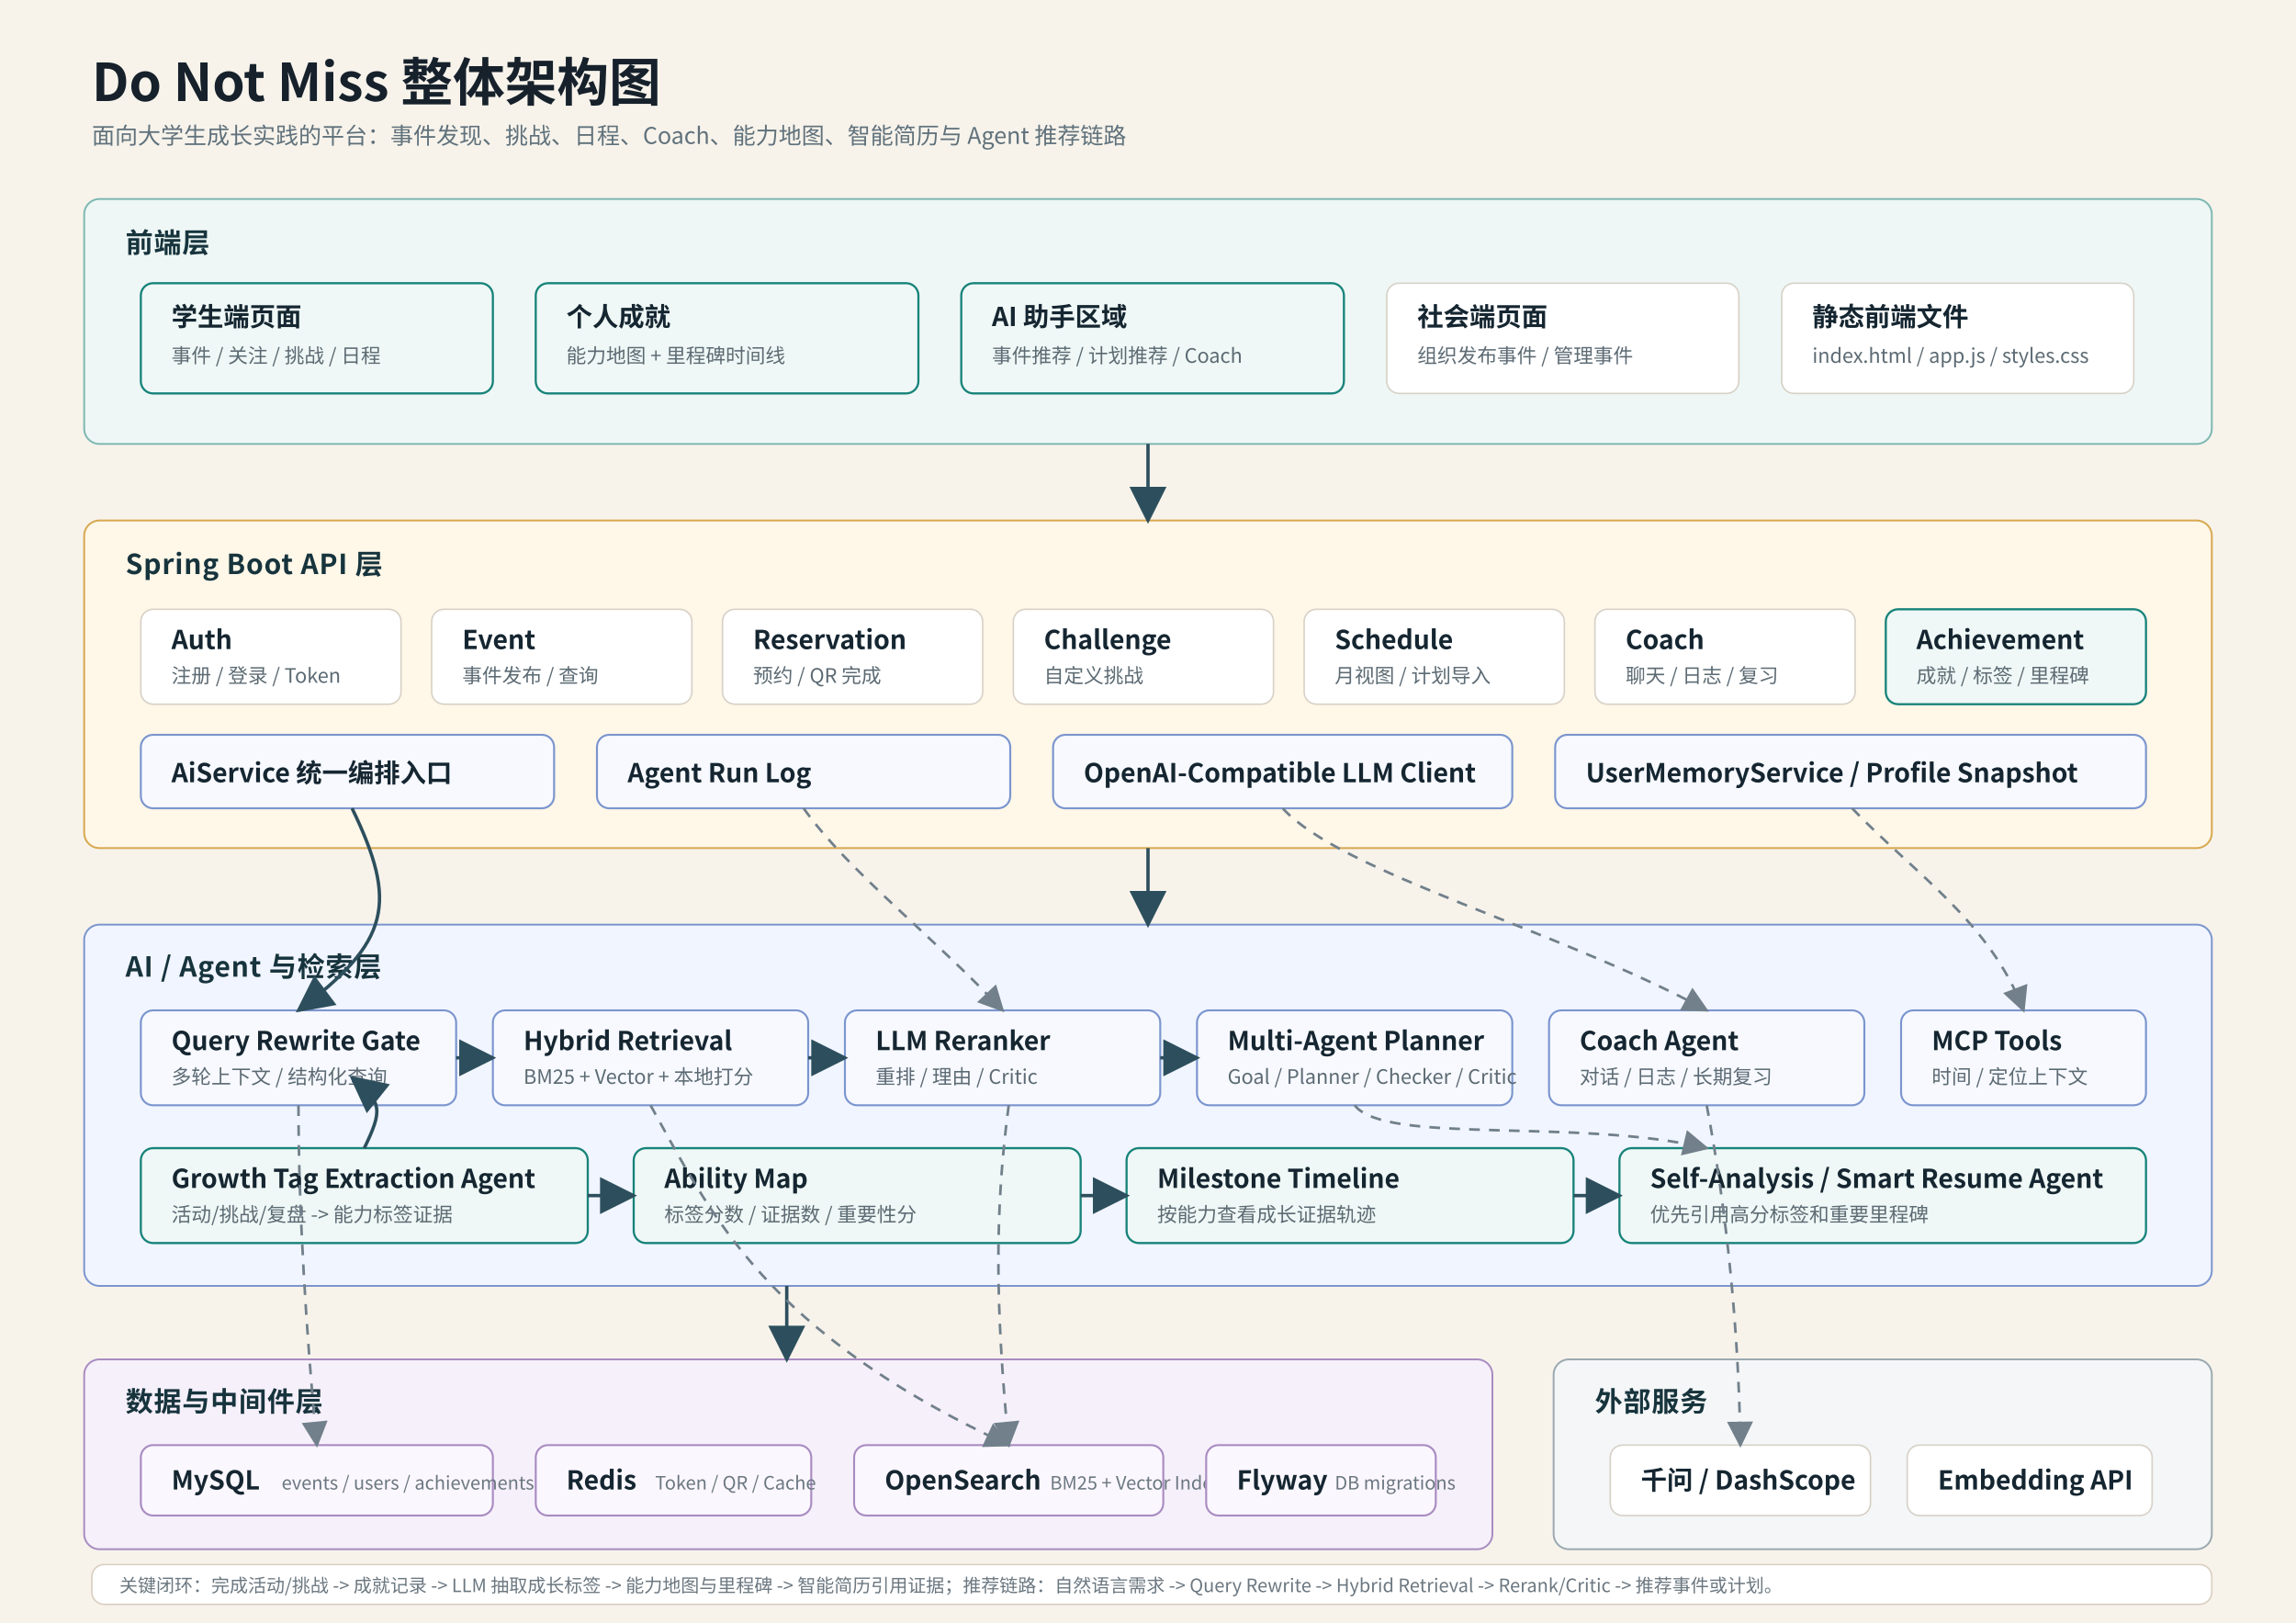
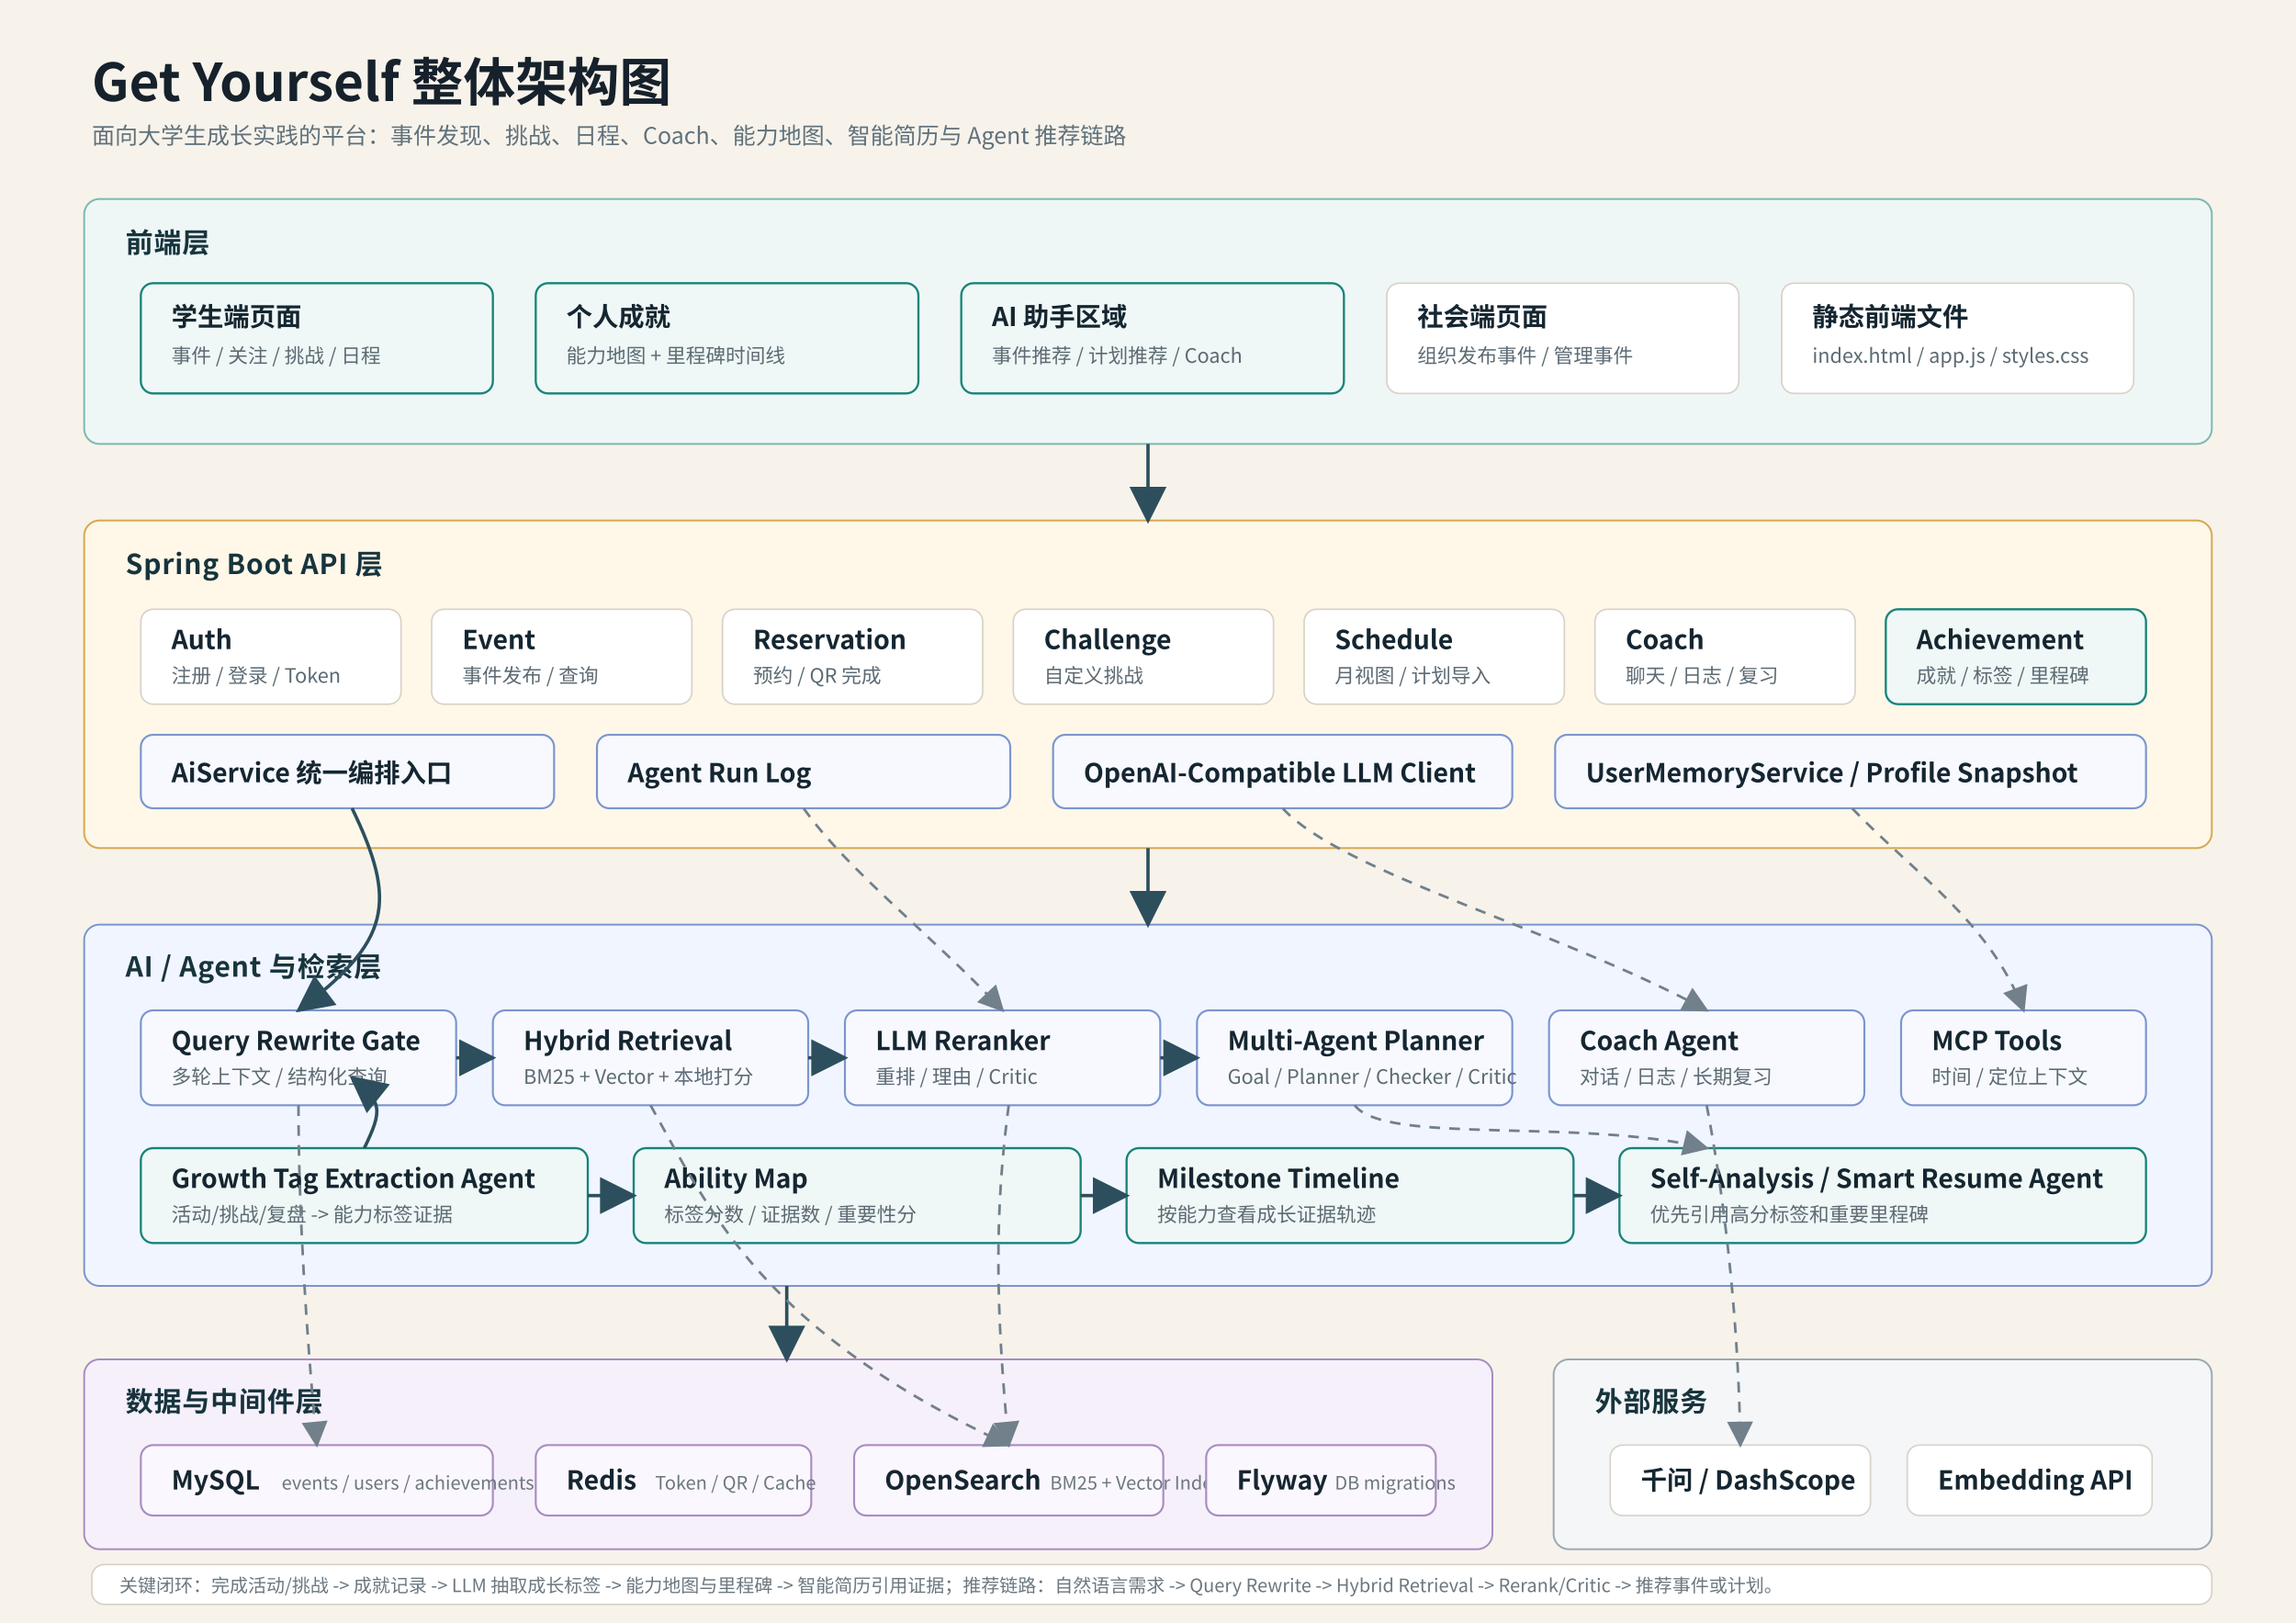
<svg xmlns="http://www.w3.org/2000/svg" width="1500" height="1060" viewBox="0 0 1500 1060">
  <defs>
    <marker id="arrow" markerWidth="11" markerHeight="11" refX="10" refY="5.5" orient="auto">
      <path d="M0,0 L11,5.5 L0,11 Z" fill="#2d4f5d" />
    </marker>
    <marker id="softArrow" markerWidth="10" markerHeight="10" refX="9" refY="5" orient="auto">
      <path d="M0,0 L10,5 L0,10 Z" fill="#71808b" />
    </marker>
    <style>
      .bg { fill: #f7f3eb; }
      .title { font: 800 34px "Microsoft YaHei", "Noto Sans CJK SC", Arial, sans-serif; fill: #16212b; }
      .subtitle { font: 500 15px "Microsoft YaHei", "Noto Sans CJK SC", Arial, sans-serif; fill: #60717b; }
      .layer-title { font: 800 18px "Microsoft YaHei", "Noto Sans CJK SC", Arial, sans-serif; fill: #17343d; letter-spacing: .5px; }
      .box-title { font: 800 17px "Microsoft YaHei", "Noto Sans CJK SC", Arial, sans-serif; fill: #152631; }
      .box-sub { font: 500 13px "Microsoft YaHei", "Noto Sans CJK SC", Arial, sans-serif; fill: #5c6a73; }
      .tiny { font: 500 12px "Microsoft YaHei", "Noto Sans CJK SC", Arial, sans-serif; fill: #6b7780; }
      .tag { font: 800 12px "Microsoft YaHei", "Noto Sans CJK SC", Arial, sans-serif; fill: #0f5d57; }
      .panel { fill: #fffdfa; stroke: #d8cfc0; stroke-width: 1.2; rx: 10; }
      .frontend { fill: #eef7f5; stroke: #7eb8b1; }
      .api { fill: #fff7e8; stroke: #d7a84f; }
      .agent { fill: #f1f5ff; stroke: #7b95ce; }
      .data { fill: #f6f0fa; stroke: #a98cc1; }
      .external { fill: #f4f6f7; stroke: #9ba9b1; }
      .module { fill: #ffffff; stroke: #d7d1c7; stroke-width: 1; rx: 8; }
      .module-strong { fill: #eff8f6; stroke: #17837a; stroke-width: 1.4; rx: 8; }
      .module-ai { fill: #f7f9ff; stroke: #7b95ce; stroke-width: 1.3; rx: 8; }
      .module-data { fill: #fbf7ff; stroke: #a98cc1; stroke-width: 1.3; rx: 8; }
      .flow { fill: none; stroke: #2d4f5d; stroke-width: 2.2; marker-end: url(#arrow); }
      .soft-flow { fill: none; stroke: #71808b; stroke-width: 1.7; stroke-dasharray: 7 6; marker-end: url(#softArrow); }
      .note { fill: #fff; stroke: #d8cfc0; stroke-width: 1; rx: 8; }
    </style>
  </defs>
  <rect class="bg" x="0" y="0" width="1500" height="1060" />
-   <text class="title" x="60" y="66">Do Not Miss 整体架构图</text>
+   <text class="title" x="60" y="66">Get Yourself 整体架构图</text>
  <text class="subtitle" x="60" y="94">面向大学生成长实践的平台：事件发现、挑战、日程、Coach、能力地图、智能简历与 Agent 推荐链路</text>
  <rect class="panel frontend" x="55" y="130" width="1390" height="160" />
  <text class="layer-title" x="82" y="165">前端层</text>
  <rect class="module-strong" x="92" y="185" width="230" height="72" />
  <text class="box-title" x="112" y="213">学生端页面</text>
  <text class="box-sub" x="112" y="237">事件 / 关注 / 挑战 / 日程</text>
  <rect class="module-strong" x="350" y="185" width="250" height="72" />
  <text class="box-title" x="370" y="213">个人成就</text>
  <text class="box-sub" x="370" y="237">能力地图 + 里程碑时间线</text>
  <rect class="module-strong" x="628" y="185" width="250" height="72" />
  <text class="box-title" x="648" y="213">AI 助手区域</text>
  <text class="box-sub" x="648" y="237">事件推荐 / 计划推荐 / Coach</text>
  <rect class="module" x="906" y="185" width="230" height="72" />
  <text class="box-title" x="926" y="213">社会端页面</text>
  <text class="box-sub" x="926" y="237">组织发布事件 / 管理事件</text>
  <rect class="module" x="1164" y="185" width="230" height="72" />
  <text class="box-title" x="1184" y="213">静态前端文件</text>
  <text class="box-sub" x="1184" y="237">index.html / app.js / styles.css</text>
  <rect class="panel api" x="55" y="340" width="1390" height="214" />
  <text class="layer-title" x="82" y="375">Spring Boot API 层</text>
  <rect class="module" x="92" y="398" width="170" height="62" />
  <text class="box-title" x="112" y="424">Auth</text>
  <text class="box-sub" x="112" y="446">注册 / 登录 / Token</text>
  <rect class="module" x="282" y="398" width="170" height="62" />
  <text class="box-title" x="302" y="424">Event</text>
  <text class="box-sub" x="302" y="446">事件发布 / 查询</text>
  <rect class="module" x="472" y="398" width="170" height="62" />
  <text class="box-title" x="492" y="424">Reservation</text>
  <text class="box-sub" x="492" y="446">预约 / QR 完成</text>
  <rect class="module" x="662" y="398" width="170" height="62" />
  <text class="box-title" x="682" y="424">Challenge</text>
  <text class="box-sub" x="682" y="446">自定义挑战</text>
  <rect class="module" x="852" y="398" width="170" height="62" />
  <text class="box-title" x="872" y="424">Schedule</text>
  <text class="box-sub" x="872" y="446">月视图 / 计划导入</text>
  <rect class="module" x="1042" y="398" width="170" height="62" />
  <text class="box-title" x="1062" y="424">Coach</text>
  <text class="box-sub" x="1062" y="446">聊天 / 日志 / 复习</text>
  <rect class="module-strong" x="1232" y="398" width="170" height="62" />
  <text class="box-title" x="1252" y="424">Achievement</text>
  <text class="box-sub" x="1252" y="446">成就 / 标签 / 里程碑</text>
  <rect class="module-ai" x="92" y="480" width="270" height="48" />
  <text class="box-title" x="112" y="511">AiService 统一编排入口</text>
  <rect class="module-ai" x="390" y="480" width="270" height="48" />
  <text class="box-title" x="410" y="511">Agent Run Log</text>
  <rect class="module-ai" x="688" y="480" width="300" height="48" />
  <text class="box-title" x="708" y="511">OpenAI-Compatible LLM Client</text>
  <rect class="module-ai" x="1016" y="480" width="386" height="48" />
  <text class="box-title" x="1036" y="511">UserMemoryService / Profile Snapshot</text>
  <rect class="panel agent" x="55" y="604" width="1390" height="236" />
  <text class="layer-title" x="82" y="638">AI / Agent 与检索层</text>
  <rect class="module-ai" x="92" y="660" width="206" height="62" />
  <text class="box-title" x="112" y="686">Query Rewrite Gate</text>
  <text class="box-sub" x="112" y="708">多轮上下文 / 结构化查询</text>
  <rect class="module-ai" x="322" y="660" width="206" height="62" />
  <text class="box-title" x="342" y="686">Hybrid Retrieval</text>
  <text class="box-sub" x="342" y="708">BM25 + Vector + 本地打分</text>
  <rect class="module-ai" x="552" y="660" width="206" height="62" />
  <text class="box-title" x="572" y="686">LLM Reranker</text>
  <text class="box-sub" x="572" y="708">重排 / 理由 / Critic</text>
  <rect class="module-ai" x="782" y="660" width="206" height="62" />
  <text class="box-title" x="802" y="686">Multi-Agent Planner</text>
  <text class="box-sub" x="802" y="708">Goal / Planner / Checker / Critic</text>
  <rect class="module-ai" x="1012" y="660" width="206" height="62" />
  <text class="box-title" x="1032" y="686">Coach Agent</text>
  <text class="box-sub" x="1032" y="708">对话 / 日志 / 长期复习</text>
  <rect class="module-ai" x="1242" y="660" width="160" height="62" />
  <text class="box-title" x="1262" y="686">MCP Tools</text>
  <text class="box-sub" x="1262" y="708">时间 / 定位上下文</text>
  <rect class="module-strong" x="92" y="750" width="292" height="62" />
  <text class="box-title" x="112" y="776">Growth Tag Extraction Agent</text>
  <text class="box-sub" x="112" y="798">活动/挑战/复盘 -&gt; 能力标签证据</text>
  <rect class="module-strong" x="414" y="750" width="292" height="62" />
  <text class="box-title" x="434" y="776">Ability Map</text>
  <text class="box-sub" x="434" y="798">标签分数 / 证据数 / 重要性分</text>
  <rect class="module-strong" x="736" y="750" width="292" height="62" />
  <text class="box-title" x="756" y="776">Milestone Timeline</text>
  <text class="box-sub" x="756" y="798">按能力查看成长证据轨迹</text>
  <rect class="module-strong" x="1058" y="750" width="344" height="62" />
  <text class="box-title" x="1078" y="776">Self-Analysis / Smart Resume Agent</text>
  <text class="box-sub" x="1078" y="798">优先引用高分标签和重要里程碑</text>
  <rect class="panel data" x="55" y="888" width="920" height="124" />
  <text class="layer-title" x="82" y="922">数据与中间件层</text>
  <rect class="module-data" x="92" y="944" width="230" height="46" />
  <text class="box-title" x="112" y="973">MySQL</text>
  <text class="tiny" x="184" y="973">events / users / achievements / growth_tags</text>
  <rect class="module-data" x="350" y="944" width="180" height="46" />
  <text class="box-title" x="370" y="973">Redis</text>
  <text class="tiny" x="428" y="973">Token / QR / Cache</text>
  <rect class="module-data" x="558" y="944" width="202" height="46" />
  <text class="box-title" x="578" y="973">OpenSearch</text>
  <text class="tiny" x="686" y="973">BM25 + Vector Index</text>
  <rect class="module-data" x="788" y="944" width="150" height="46" />
  <text class="box-title" x="808" y="973">Flyway</text>
  <text class="tiny" x="872" y="973">DB migrations</text>
  <rect class="panel external" x="1015" y="888" width="430" height="124" />
  <text class="layer-title" x="1042" y="922">外部服务</text>
  <rect class="module" x="1052" y="944" width="170" height="46" />
  <text class="box-title" x="1072" y="973">千问 / DashScope</text>
  <rect class="module" x="1246" y="944" width="160" height="46" />
  <text class="box-title" x="1266" y="973">Embedding API</text>
  <path class="flow" d="M750 290 L750 340" />
  <path class="flow" d="M750 554 L750 604" />
  <path class="flow" d="M514 840 L514 888" />
  <path class="flow" d="M230 528 C260 590 255 615 195 660" />
  <path class="flow" d="M298 691 L322 691" />
  <path class="flow" d="M528 691 L552 691" />
  <path class="flow" d="M758 691 L782 691" />
  <path class="soft-flow" d="M885 722 C905 748 1030 730 1115 750" />
  <path class="flow" d="M238 750 C250 725 250 720 230 704" />
  <path class="flow" d="M384 781 L414 781" />
  <path class="flow" d="M706 781 L736 781" />
  <path class="flow" d="M1028 781 L1058 781" />
  <path class="soft-flow" d="M525 528 C555 570 608 610 655 660" />
  <path class="soft-flow" d="M838 528 C876 570 1020 608 1115 660" />
  <path class="soft-flow" d="M1210 528 C1250 570 1300 602 1322 660" />
  <path class="soft-flow" d="M659 722 C650 790 650 850 659 944" />
  <path class="soft-flow" d="M425 722 C465 794 500 870 659 944" />
  <path class="soft-flow" d="M1115 722 C1128 790 1136 870 1137 944" />
  <path class="soft-flow" d="M195 722 C195 790 200 870 207 944" />
  <rect class="note" x="60" y="1022" width="1385" height="26" />
  <text class="tiny" x="78" y="1040">关键闭环：完成活动/挑战 -&gt; 成就记录 -&gt; LLM 抽取成长标签 -&gt; 能力地图与里程碑 -&gt; 智能简历引用证据；推荐链路：自然语言需求 -&gt; Query Rewrite -&gt; Hybrid Retrieval -&gt; Rerank/Critic -&gt; 推荐事件或计划。</text>
</svg>
